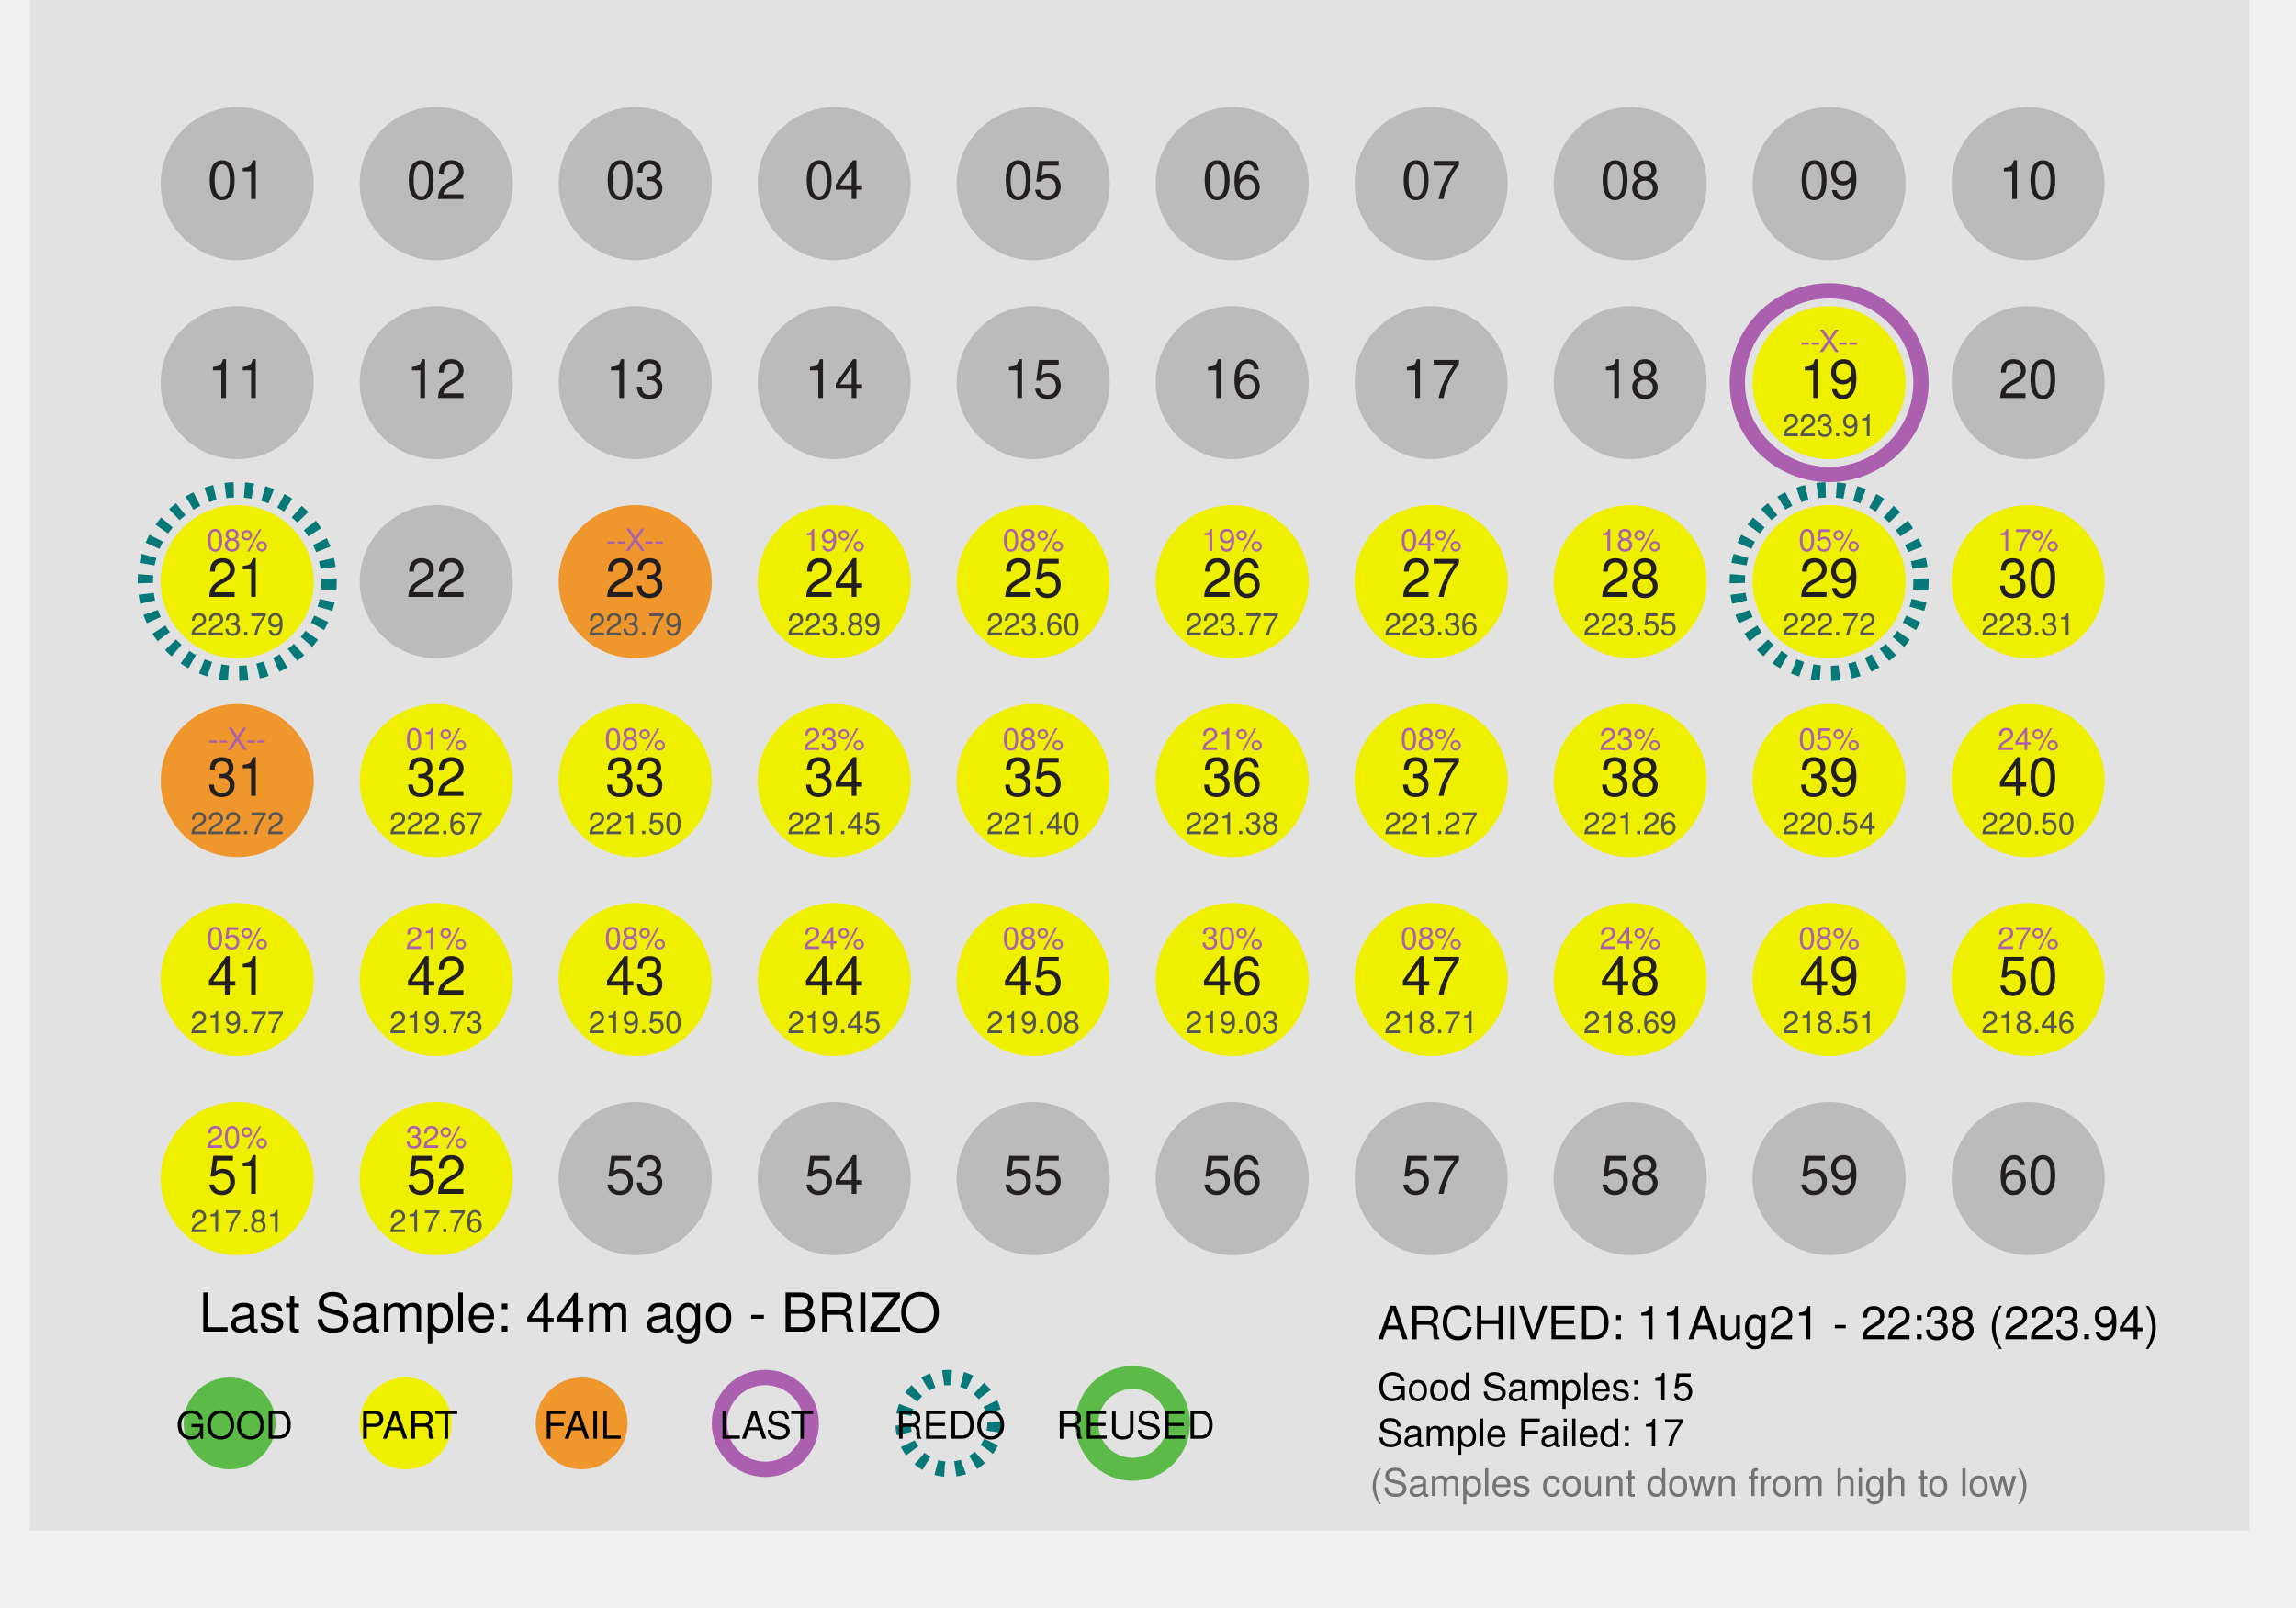
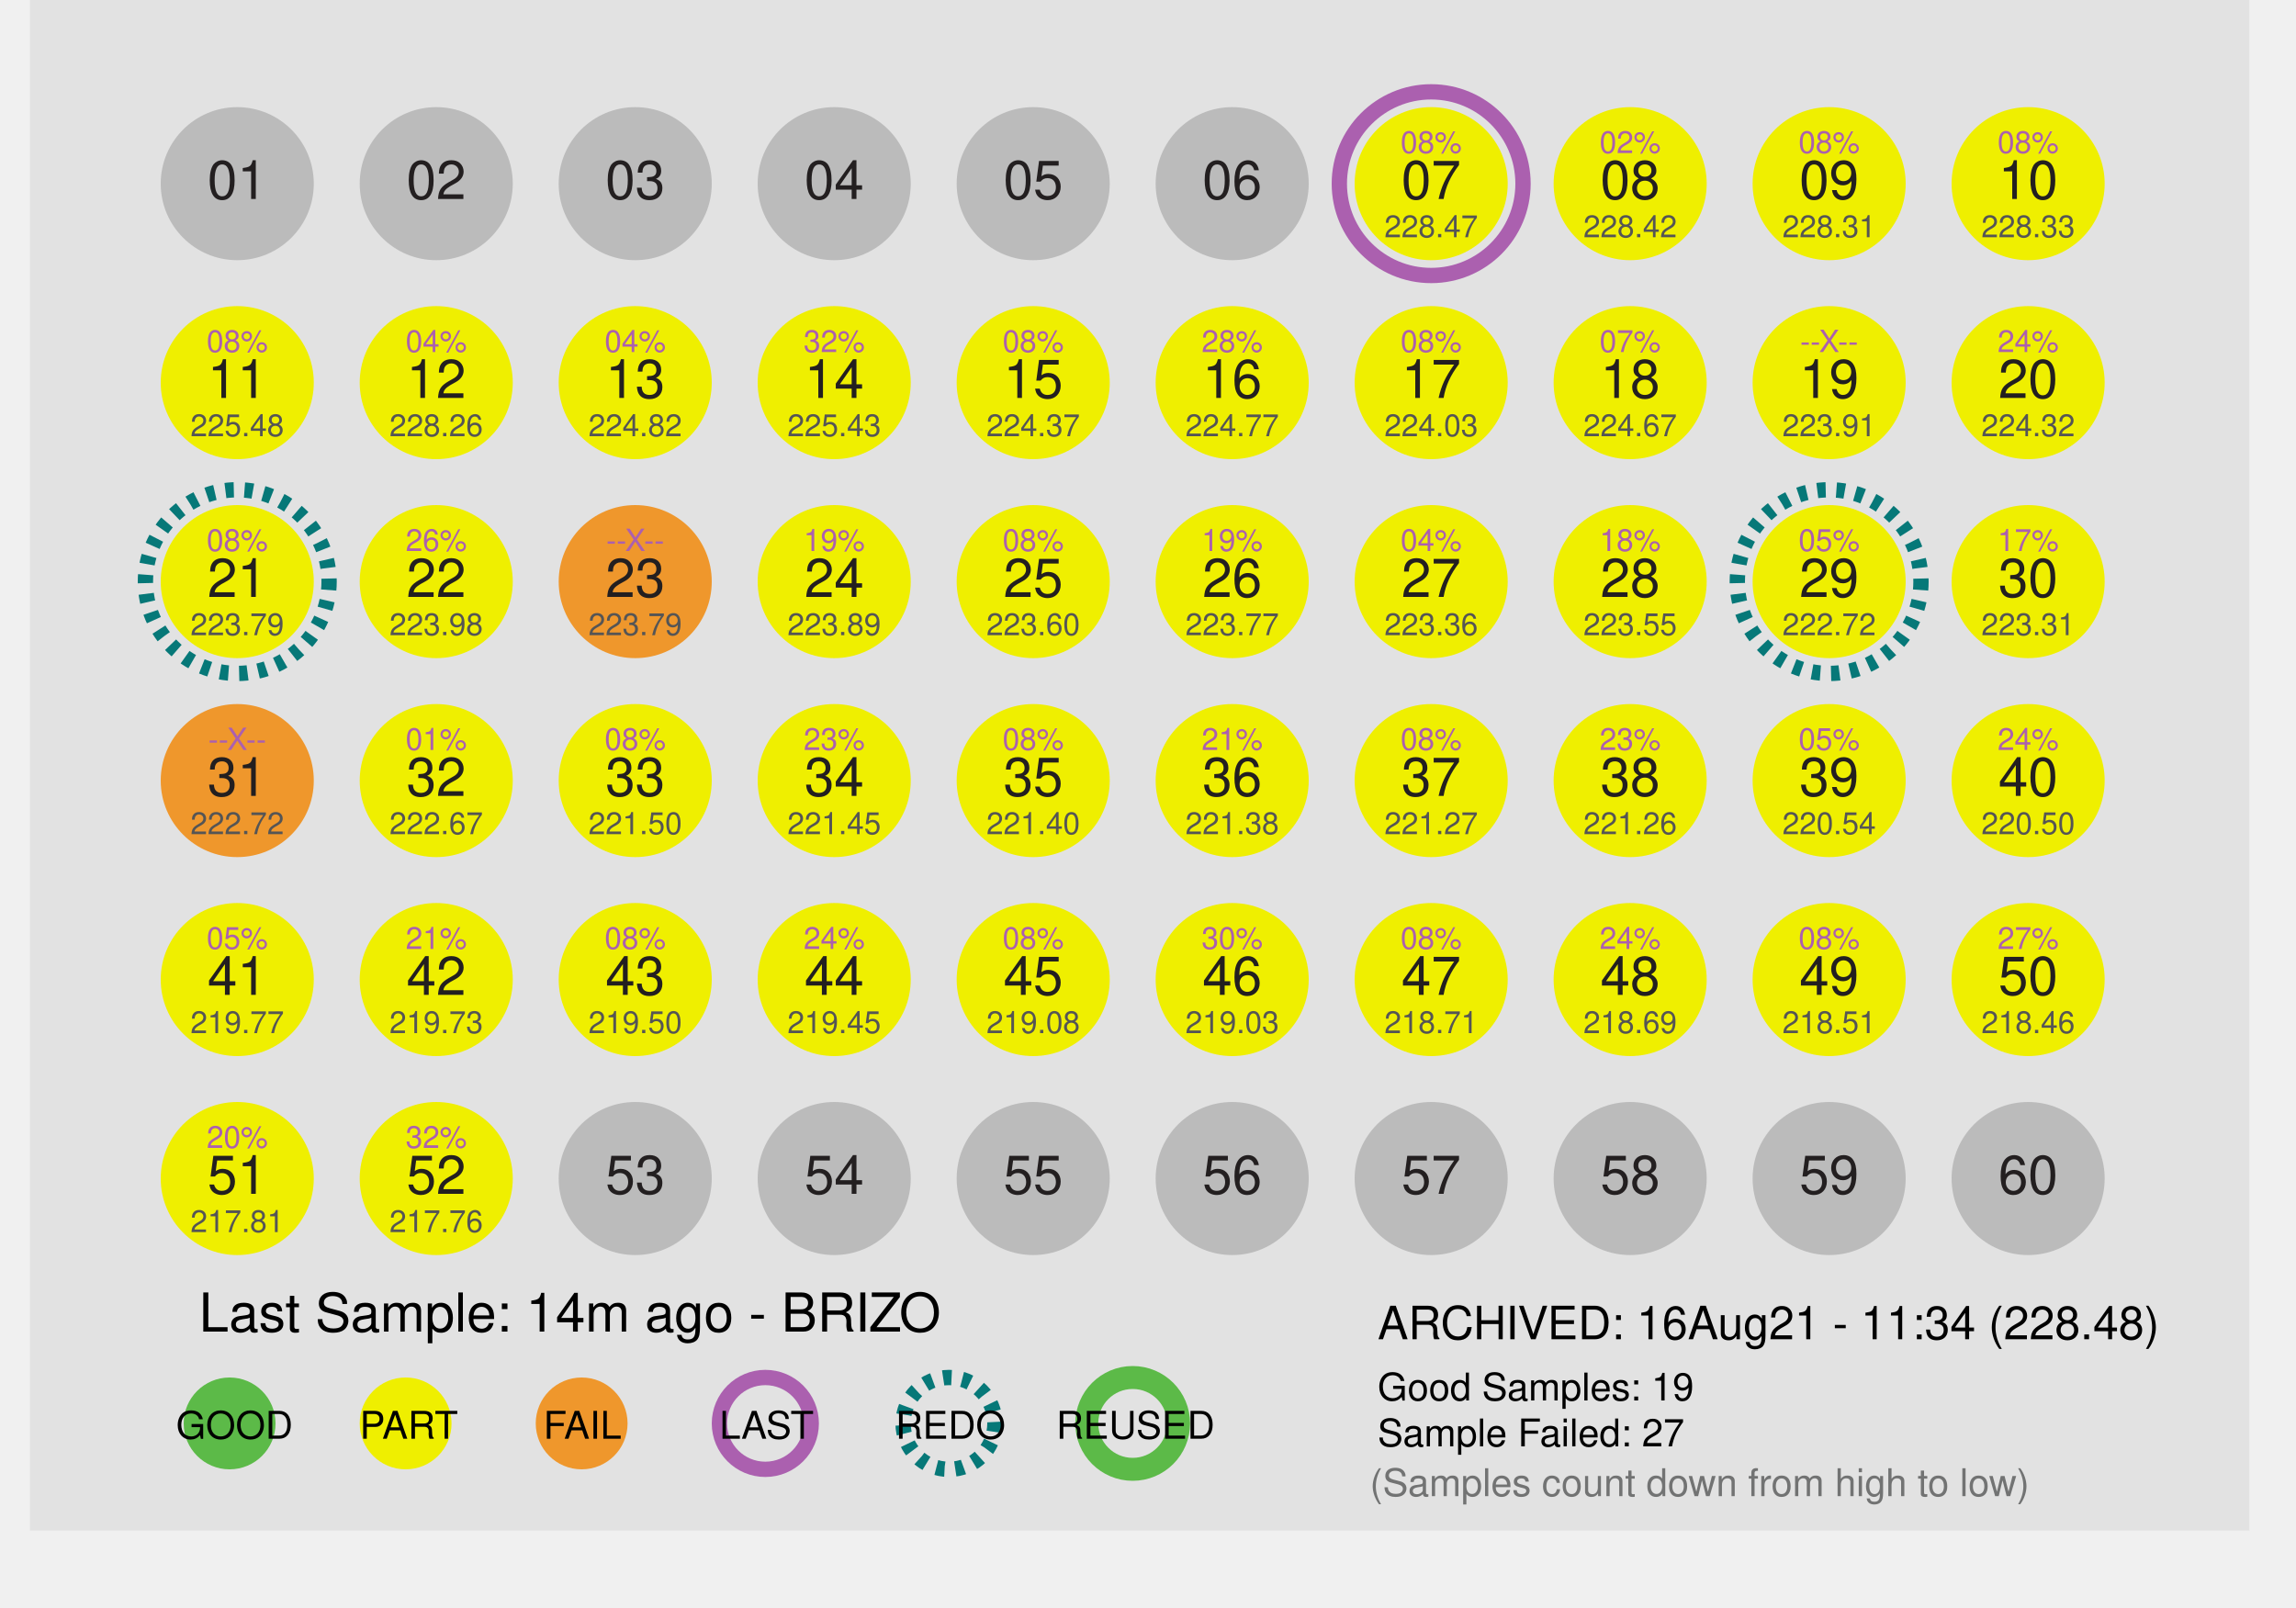
<svg xmlns="http://www.w3.org/2000/svg" id="Layer_1" data-name="Layer 1" x="0px" y="0px" viewBox="0 0 300 210" xml:space="preserve">
  <defs>
    <style>
 .st1 { fill: #dcddde; }
 .st2, .st3 { fill: #fff; }
 .st2 { stroke: #9b509f; }
 .st10, .st2, .st3 { stroke-miterlimit: 10; }
 .st10, .st2 { stroke-width: 2px; }
 .st3 { stroke: #231f20; }
 .st4 { fill: #ef972c; }
 .st5 { fill: #727373; }
 .st6 { fill: #5cba48; }
 .st7, .st8, .st9 { font-size: 7px; }
 .st7, .st8 { fill: #231f20; }
 .te5, .st7, .st9 { font-family: Helvetica; }
 .st8 { font-family: Helvetica-Bold, Helvetica; font-weight: 700; }
 .st9 { fill: #919396; }
 .st10 { fill: none; stroke: #fff; }

 .fill_gray { fill: #bbbbbb; }
 .fill_white { fill: #fff; }
 .stroke_purple { stroke: #ab60af; fill:none; stroke-width: 2px; }
 .stroke_black  { stroke: #000; fill:none; stroke-width: 2px; }
 .stroke_blue  { stroke: #067878; fill:none; stroke-width: 2px; stroke-dasharray:1.1 1.4;}
 .stroke_green  { stroke: #5cba48; fill:none; stroke-width: 3px;}
 .stroke_dash  { stroke-dasharray:1.1 1.4;}
 .stroke_2px { stroke-width: 2px; }
 .stroke_white { fill: none; stroke: #fff; }
 .stroke_none {stroke: none; fill:none};
 .stroke_darkGray { stroke: #231f20; fill: none; stroke-width: 2px;}
 .fill_orange { fill: #ef972c; }
 .fill_yellow { fill: #efef00; }
 .fill_lightgray { fill: #e2e2e2; }
 .thick_orange     { stroke-width:4px; fill:none; stroke: #ef972c; }
 .thick_yellow     { stroke-width:4px; fill:none; stroke: #f7ca0b; }
 .thick_gray       { stroke-width:4px; fill:none; stroke: #bbbbbb; }
 .thick_green      { stroke-width:4px; fill:none; stroke: #5cba48; }
 .fill_green { fill: #5cba48; }
 .font_size4 { font-size: 4px; }
 .font_size5 { font-size: 5px; }
 .font_size6 { font-size: 6px; }
 .font_size7 { font-size: 7px; }
 .font_size9 { font-size: 9px; }
 .fill_red {fill: #e24466; }
 .fill_purple {fill:#ab60af;}
 .fill_darkgray { fill: #555555; }
 .font_helv { font-family: Helvetica; }
 .font_helvBold { font-family: Helvetica-Bold, Helvetica; font-weight: 700; }
 .fill_lightergray { fill: #919396; }
    </style>
  </defs>
  <rect class="fill_lightgray" x="3.91" width="290" height="200" />
  <circle desc="c_big_01" class="stroke_none" cx="31" cy="24" r="12" />
  <circle desc="c_big_02" class="stroke_none" cx="57" cy="24" r="12" />
  <circle desc="c_big_03" class="stroke_none" cx="83" cy="24" r="12" />
  <circle desc="c_big_04" class="stroke_none" cx="109" cy="24" r="12" />
  <circle desc="c_big_05" class="stroke_none" cx="135" cy="24" r="12" />
  <circle desc="c_big_06" class="stroke_none" cx="161" cy="24" r="12" />
-   <circle desc="c_big_07" class="stroke_none" cx="187" cy="24" r="12" />
+   <circle desc="c_big_07" class="stroke_purple" cx="187" cy="24" r="12" />
  <circle desc="c_big_08" class="stroke_none" cx="213" cy="24" r="12" />
  <circle desc="c_big_09" class="stroke_none" cx="239" cy="24" r="12" />
  <circle desc="c_big_10" class="stroke_none" cx="265" cy="24" r="12" />
  <circle desc="c_big_11" class="stroke_none" cx="31" cy="50" r="12" />
  <circle desc="c_big_12" class="stroke_none" cx="57" cy="50" r="12" />
  <circle desc="c_big_13" class="stroke_none" cx="83" cy="50" r="12" />
  <circle desc="c_big_14" class="stroke_none" cx="109" cy="50" r="12" />
  <circle desc="c_big_15" class="stroke_none" cx="135" cy="50" r="12" />
  <circle desc="c_big_16" class="stroke_none" cx="161" cy="50" r="12" />
  <circle desc="c_big_17" class="stroke_none" cx="187" cy="50" r="12" />
  <circle desc="c_big_18" class="stroke_none" cx="213" cy="50" r="12" />
-   <circle desc="c_big_19" class="stroke_purple" cx="239" cy="50" r="12" />
+   <circle desc="c_big_19" class="stroke_none" cx="239" cy="50" r="12" />
  <circle desc="c_big_20" class="stroke_none" cx="265" cy="50" r="12" />
  <circle desc="c_big_21" class="stroke_blue" cx="31" cy="76" r="12" />
  <circle desc="c_big_22" class="stroke_none" cx="57" cy="76" r="12" />
  <circle desc="c_big_23" class="stroke_none" cx="83" cy="76" r="12" />
  <circle desc="c_big_24" class="stroke_none" cx="109" cy="76" r="12" />
  <circle desc="c_big_25" class="stroke_none" cx="135" cy="76" r="12" />
  <circle desc="c_big_26" class="stroke_none" cx="161" cy="76" r="12" />
  <circle desc="c_big_27" class="stroke_none" cx="187" cy="76" r="12" />
  <circle desc="c_big_28" class="stroke_none" cx="213" cy="76" r="12" />
  <circle desc="c_big_29" class="stroke_blue" cx="239" cy="76" r="12" />
  <circle desc="c_big_30" class="stroke_none" cx="265" cy="76" r="12" />
  <circle desc="c_big_31" class="stroke_none" cx="31" cy="102" r="12" />
  <circle desc="c_big_32" class="stroke_none" cx="57" cy="102" r="12" />
  <circle desc="c_big_33" class="stroke_none" cx="83" cy="102" r="12" />
  <circle desc="c_big_34" class="stroke_none" cx="109" cy="102" r="12" />
  <circle desc="c_big_35" class="stroke_none" cx="135" cy="102" r="12" />
  <circle desc="c_big_36" class="stroke_none" cx="161" cy="102" r="12" />
  <circle desc="c_big_37" class="stroke_none" cx="187" cy="102" r="12" />
  <circle desc="c_big_38" class="stroke_none" cx="213" cy="102" r="12" />
  <circle desc="c_big_39" class="stroke_none" cx="239" cy="102" r="12" />
  <circle desc="c_big_40" class="stroke_none" cx="265" cy="102" r="12" />
  <circle desc="c_big_41" class="stroke_none" cx="31" cy="128" r="12" />
  <circle desc="c_big_42" class="stroke_none" cx="57" cy="128" r="12" />
  <circle desc="c_big_43" class="stroke_none" cx="83" cy="128" r="12" />
  <circle desc="c_big_44" class="stroke_none" cx="109" cy="128" r="12" />
  <circle desc="c_big_45" class="stroke_none" cx="135" cy="128" r="12" />
  <circle desc="c_big_46" class="stroke_none" cx="161" cy="128" r="12" />
  <circle desc="c_big_47" class="stroke_none" cx="187" cy="128" r="12" />
  <circle desc="c_big_48" class="stroke_none" cx="213" cy="128" r="12" />
  <circle desc="c_big_49" class="stroke_none" cx="239" cy="128" r="12" />
  <circle desc="c_big_50" class="stroke_none" cx="265" cy="128" r="12" />
  <circle desc="c_big_51" class="stroke_none" cx="31" cy="154" r="12" />
  <circle desc="c_big_52" class="stroke_none" cx="57" cy="154" r="12" />
  <circle desc="c_big_53" class="stroke_none" cx="83" cy="154" r="12" />
  <circle desc="c_big_54" class="stroke_none" cx="109" cy="154" r="12" />
  <circle desc="c_big_55" class="stroke_none" cx="135" cy="154" r="12" />
  <circle desc="c_big_56" class="stroke_none" cx="161" cy="154" r="12" />
  <circle desc="c_big_57" class="stroke_none" cx="187" cy="154" r="12" />
  <circle desc="c_big_58" class="stroke_none" cx="213" cy="154" r="12" />
  <circle desc="c_big_59" class="stroke_none" cx="239" cy="154" r="12" />
  <circle desc="c_big_60" class="stroke_none" cx="265" cy="154" r="12" />
  <circle desc="c_small_01" class="fill_gray" cx="31" cy="24" r="10" />
  <circle desc="c_small_02" class="fill_gray" cx="57" cy="24" r="10" />
  <circle desc="c_small_03" class="fill_gray" cx="83" cy="24" r="10" />
  <circle desc="c_small_04" class="fill_gray" cx="109" cy="24" r="10" />
  <circle desc="c_small_05" class="fill_gray" cx="135" cy="24" r="10" />
  <circle desc="c_small_06" class="fill_gray" cx="161" cy="24" r="10" />
-   <circle desc="c_small_07" class="fill_gray" cx="187" cy="24" r="10" />
-   <circle desc="c_small_08" class="fill_gray" cx="213" cy="24" r="10" />
-   <circle desc="c_small_09" class="fill_gray" cx="239" cy="24" r="10" />
-   <circle desc="c_small_10" class="fill_gray" cx="265" cy="24" r="10" />
-   <circle desc="c_small_11" class="fill_gray" cx="31" cy="50" r="10" />
-   <circle desc="c_small_12" class="fill_gray" cx="57" cy="50" r="10" />
-   <circle desc="c_small_13" class="fill_gray" cx="83" cy="50" r="10" />
-   <circle desc="c_small_14" class="fill_gray" cx="109" cy="50" r="10" />
-   <circle desc="c_small_15" class="fill_gray" cx="135" cy="50" r="10" />
-   <circle desc="c_small_16" class="fill_gray" cx="161" cy="50" r="10" />
-   <circle desc="c_small_17" class="fill_gray" cx="187" cy="50" r="10" />
-   <circle desc="c_small_18" class="fill_gray" cx="213" cy="50" r="10" />
+   <circle desc="c_small_07" class="fill_yellow" cx="187" cy="24" r="10" />
+   <circle desc="c_small_08" class="fill_yellow" cx="213" cy="24" r="10" />
+   <circle desc="c_small_09" class="fill_yellow" cx="239" cy="24" r="10" />
+   <circle desc="c_small_10" class="fill_yellow" cx="265" cy="24" r="10" />
+   <circle desc="c_small_11" class="fill_yellow" cx="31" cy="50" r="10" />
+   <circle desc="c_small_12" class="fill_yellow" cx="57" cy="50" r="10" />
+   <circle desc="c_small_13" class="fill_yellow" cx="83" cy="50" r="10" />
+   <circle desc="c_small_14" class="fill_yellow" cx="109" cy="50" r="10" />
+   <circle desc="c_small_15" class="fill_yellow" cx="135" cy="50" r="10" />
+   <circle desc="c_small_16" class="fill_yellow" cx="161" cy="50" r="10" />
+   <circle desc="c_small_17" class="fill_yellow" cx="187" cy="50" r="10" />
+   <circle desc="c_small_18" class="fill_yellow" cx="213" cy="50" r="10" />
  <circle desc="c_small_19" class="fill_yellow" cx="239" cy="50" r="10" />
-   <circle desc="c_small_20" class="fill_gray" cx="265" cy="50" r="10" />
+   <circle desc="c_small_20" class="fill_yellow" cx="265" cy="50" r="10" />
  <circle desc="c_small_21" class="fill_yellow" cx="31" cy="76" r="10" />
-   <circle desc="c_small_22" class="fill_gray" cx="57" cy="76" r="10" />
+   <circle desc="c_small_22" class="fill_yellow" cx="57" cy="76" r="10" />
  <circle desc="c_small_23" class="fill_orange" cx="83" cy="76" r="10" />
  <circle desc="c_small_24" class="fill_yellow" cx="109" cy="76" r="10" />
  <circle desc="c_small_25" class="fill_yellow" cx="135" cy="76" r="10" />
  <circle desc="c_small_26" class="fill_yellow" cx="161" cy="76" r="10" />
  <circle desc="c_small_27" class="fill_yellow" cx="187" cy="76" r="10" />
  <circle desc="c_small_28" class="fill_yellow" cx="213" cy="76" r="10" />
  <circle desc="c_small_29" class="fill_yellow" cx="239" cy="76" r="10" />
  <circle desc="c_small_30" class="fill_yellow" cx="265" cy="76" r="10" />
  <circle desc="c_small_31" class="fill_orange" cx="31" cy="102" r="10" />
  <circle desc="c_small_32" class="fill_yellow" cx="57" cy="102" r="10" />
  <circle desc="c_small_33" class="fill_yellow" cx="83" cy="102" r="10" />
  <circle desc="c_small_34" class="fill_yellow" cx="109" cy="102" r="10" />
  <circle desc="c_small_35" class="fill_yellow" cx="135" cy="102" r="10" />
  <circle desc="c_small_36" class="fill_yellow" cx="161" cy="102" r="10" />
  <circle desc="c_small_37" class="fill_yellow" cx="187" cy="102" r="10" />
  <circle desc="c_small_38" class="fill_yellow" cx="213" cy="102" r="10" />
  <circle desc="c_small_39" class="fill_yellow" cx="239" cy="102" r="10" />
  <circle desc="c_small_40" class="fill_yellow" cx="265" cy="102" r="10" />
  <circle desc="c_small_41" class="fill_yellow" cx="31" cy="128" r="10" />
  <circle desc="c_small_42" class="fill_yellow" cx="57" cy="128" r="10" />
  <circle desc="c_small_43" class="fill_yellow" cx="83" cy="128" r="10" />
  <circle desc="c_small_44" class="fill_yellow" cx="109" cy="128" r="10" />
  <circle desc="c_small_45" class="fill_yellow" cx="135" cy="128" r="10" />
  <circle desc="c_small_46" class="fill_yellow" cx="161" cy="128" r="10" />
  <circle desc="c_small_47" class="fill_yellow" cx="187" cy="128" r="10" />
  <circle desc="c_small_48" class="fill_yellow" cx="213" cy="128" r="10" />
  <circle desc="c_small_49" class="fill_yellow" cx="239" cy="128" r="10" />
  <circle desc="c_small_50" class="fill_yellow" cx="265" cy="128" r="10" />
  <circle desc="c_small_51" class="fill_yellow" cx="31" cy="154" r="10" />
  <circle desc="c_small_52" class="fill_yellow" cx="57" cy="154" r="10" />
  <circle desc="c_small_53" class="fill_gray" cx="83" cy="154" r="10" />
  <circle desc="c_small_54" class="fill_gray" cx="109" cy="154" r="10" />
  <circle desc="c_small_55" class="fill_gray" cx="135" cy="154" r="10" />
  <circle desc="c_small_56" class="fill_gray" cx="161" cy="154" r="10" />
  <circle desc="c_small_57" class="fill_gray" cx="187" cy="154" r="10" />
  <circle desc="c_small_58" class="fill_gray" cx="213" cy="154" r="10" />
  <circle desc="c_small_59" class="fill_gray" cx="239" cy="154" r="10" />
  <circle desc="c_small_60" class="fill_gray" cx="265" cy="154" r="10" />
  <text desc="t_label_01" class="st7" text-anchor="middle" transform="translate(31 26)">01</text>
  <text desc="t_label_02" class="st7" text-anchor="middle" transform="translate(57 26)">02</text>
  <text desc="t_label_03" class="st7" text-anchor="middle" transform="translate(83 26)">03</text>
  <text desc="t_label_04" class="st7" text-anchor="middle" transform="translate(109 26)">04</text>
  <text desc="t_label_05" class="st7" text-anchor="middle" transform="translate(135 26)">05</text>
  <text desc="t_label_06" class="st7" text-anchor="middle" transform="translate(161 26)">06</text>
  <text desc="t_label_07" class="st7" text-anchor="middle" transform="translate(187 26)">07</text>
  <text desc="t_label_08" class="st7" text-anchor="middle" transform="translate(213 26)">08</text>
  <text desc="t_label_09" class="st7" text-anchor="middle" transform="translate(239 26)">09</text>
  <text desc="t_label_10" class="st7" text-anchor="middle" transform="translate(265 26)">10</text>
  <text desc="t_label_11" class="st7" text-anchor="middle" transform="translate(31 52)">11</text>
  <text desc="t_label_12" class="st7" text-anchor="middle" transform="translate(57 52)">12</text>
  <text desc="t_label_13" class="st7" text-anchor="middle" transform="translate(83 52)">13</text>
  <text desc="t_label_14" class="st7" text-anchor="middle" transform="translate(109 52)">14</text>
  <text desc="t_label_15" class="st7" text-anchor="middle" transform="translate(135 52)">15</text>
  <text desc="t_label_16" class="st7" text-anchor="middle" transform="translate(161 52)">16</text>
  <text desc="t_label_17" class="st7" text-anchor="middle" transform="translate(187 52)">17</text>
  <text desc="t_label_18" class="st7" text-anchor="middle" transform="translate(213 52)">18</text>
  <text desc="t_label_19" class="st7" text-anchor="middle" transform="translate(239 52)">19</text>
  <text desc="t_label_20" class="st7" text-anchor="middle" transform="translate(265 52)">20</text>
  <text desc="t_label_21" class="st7" text-anchor="middle" transform="translate(31 78)">21</text>
  <text desc="t_label_22" class="st7" text-anchor="middle" transform="translate(57 78)">22</text>
  <text desc="t_label_23" class="st7" text-anchor="middle" transform="translate(83 78)">23</text>
  <text desc="t_label_24" class="st7" text-anchor="middle" transform="translate(109 78)">24</text>
  <text desc="t_label_25" class="st7" text-anchor="middle" transform="translate(135 78)">25</text>
  <text desc="t_label_26" class="st7" text-anchor="middle" transform="translate(161 78)">26</text>
  <text desc="t_label_27" class="st7" text-anchor="middle" transform="translate(187 78)">27</text>
  <text desc="t_label_28" class="st7" text-anchor="middle" transform="translate(213 78)">28</text>
  <text desc="t_label_29" class="st7" text-anchor="middle" transform="translate(239 78)">29</text>
  <text desc="t_label_30" class="st7" text-anchor="middle" transform="translate(265 78)">30</text>
  <text desc="t_label_31" class="st7" text-anchor="middle" transform="translate(31 104)">31</text>
  <text desc="t_label_32" class="st7" text-anchor="middle" transform="translate(57 104)">32</text>
  <text desc="t_label_33" class="st7" text-anchor="middle" transform="translate(83 104)">33</text>
  <text desc="t_label_34" class="st7" text-anchor="middle" transform="translate(109 104)">34</text>
  <text desc="t_label_35" class="st7" text-anchor="middle" transform="translate(135 104)">35</text>
  <text desc="t_label_36" class="st7" text-anchor="middle" transform="translate(161 104)">36</text>
  <text desc="t_label_37" class="st7" text-anchor="middle" transform="translate(187 104)">37</text>
  <text desc="t_label_38" class="st7" text-anchor="middle" transform="translate(213 104)">38</text>
  <text desc="t_label_39" class="st7" text-anchor="middle" transform="translate(239 104)">39</text>
  <text desc="t_label_40" class="st7" text-anchor="middle" transform="translate(265 104)">40</text>
  <text desc="t_label_41" class="st7" text-anchor="middle" transform="translate(31 130)">41</text>
  <text desc="t_label_42" class="st7" text-anchor="middle" transform="translate(57 130)">42</text>
  <text desc="t_label_43" class="st7" text-anchor="middle" transform="translate(83 130)">43</text>
  <text desc="t_label_44" class="st7" text-anchor="middle" transform="translate(109 130)">44</text>
  <text desc="t_label_45" class="st7" text-anchor="middle" transform="translate(135 130)">45</text>
  <text desc="t_label_46" class="st7" text-anchor="middle" transform="translate(161 130)">46</text>
  <text desc="t_label_47" class="st7" text-anchor="middle" transform="translate(187 130)">47</text>
  <text desc="t_label_48" class="st7" text-anchor="middle" transform="translate(213 130)">48</text>
  <text desc="t_label_49" class="st7" text-anchor="middle" transform="translate(239 130)">49</text>
  <text desc="t_label_50" class="st7" text-anchor="middle" transform="translate(265 130)">50</text>
  <text desc="t_label_51" class="st7" text-anchor="middle" transform="translate(31 156)">51</text>
  <text desc="t_label_52" class="st7" text-anchor="middle" transform="translate(57 156)">52</text>
  <text desc="t_label_53" class="st7" text-anchor="middle" transform="translate(83 156)">53</text>
  <text desc="t_label_54" class="st7" text-anchor="middle" transform="translate(109 156)">54</text>
  <text desc="t_label_55" class="st7" text-anchor="middle" transform="translate(135 156)">55</text>
  <text desc="t_label_56" class="st7" text-anchor="middle" transform="translate(161 156)">56</text>
  <text desc="t_label_57" class="st7" text-anchor="middle" transform="translate(187 156)">57</text>
  <text desc="t_label_58" class="st7" text-anchor="middle" transform="translate(213 156)">58</text>
  <text desc="t_label_59" class="st7" text-anchor="middle" transform="translate(239 156)">59</text>
  <text desc="t_label_60" class="st7" text-anchor="middle" transform="translate(265 156)">60</text>
  <text desc="pct_label_01" text-anchor="middle" class="te5 font_size4 fill_purple" transform="translate(31 20)" />
  <text desc="pct_label_02" text-anchor="middle" class="te5 font_size4 fill_purple" transform="translate(57 20)" />
  <text desc="pct_label_03" text-anchor="middle" class="te5 font_size4 fill_purple" transform="translate(83 20)" />
  <text desc="pct_label_04" text-anchor="middle" class="te5 font_size4 fill_purple" transform="translate(109 20)" />
  <text desc="pct_label_05" text-anchor="middle" class="te5 font_size4 fill_purple" transform="translate(135 20)" />
  <text desc="pct_label_06" text-anchor="middle" class="te5 font_size4 fill_purple" transform="translate(161 20)" />
-   <text desc="pct_label_07" text-anchor="middle" class="te5 font_size4 fill_purple" transform="translate(187 20)" />
-   <text desc="pct_label_08" text-anchor="middle" class="te5 font_size4 fill_purple" transform="translate(213 20)" />
-   <text desc="pct_label_09" text-anchor="middle" class="te5 font_size4 fill_purple" transform="translate(239 20)" />
-   <text desc="pct_label_10" text-anchor="middle" class="te5 font_size4 fill_purple" transform="translate(265 20)" />
-   <text desc="pct_label_11" text-anchor="middle" class="te5 font_size4 fill_purple" transform="translate(31 46)" />
-   <text desc="pct_label_12" text-anchor="middle" class="te5 font_size4 fill_purple" transform="translate(57 46)" />
-   <text desc="pct_label_13" text-anchor="middle" class="te5 font_size4 fill_purple" transform="translate(83 46)" />
-   <text desc="pct_label_14" text-anchor="middle" class="te5 font_size4 fill_purple" transform="translate(109 46)" />
-   <text desc="pct_label_15" text-anchor="middle" class="te5 font_size4 fill_purple" transform="translate(135 46)" />
-   <text desc="pct_label_16" text-anchor="middle" class="te5 font_size4 fill_purple" transform="translate(161 46)" />
-   <text desc="pct_label_17" text-anchor="middle" class="te5 font_size4 fill_purple" transform="translate(187 46)" />
-   <text desc="pct_label_18" text-anchor="middle" class="te5 font_size4 fill_purple" transform="translate(213 46)" />
+   <text desc="pct_label_07" text-anchor="middle" class="te5 font_size4 fill_purple" transform="translate(187 20)">08%</text>
+   <text desc="pct_label_08" text-anchor="middle" class="te5 font_size4 fill_purple" transform="translate(213 20)">02%</text>
+   <text desc="pct_label_09" text-anchor="middle" class="te5 font_size4 fill_purple" transform="translate(239 20)">08%</text>
+   <text desc="pct_label_10" text-anchor="middle" class="te5 font_size4 fill_purple" transform="translate(265 20)">08%</text>
+   <text desc="pct_label_11" text-anchor="middle" class="te5 font_size4 fill_purple" transform="translate(31 46)">08%</text>
+   <text desc="pct_label_12" text-anchor="middle" class="te5 font_size4 fill_purple" transform="translate(57 46)">04%</text>
+   <text desc="pct_label_13" text-anchor="middle" class="te5 font_size4 fill_purple" transform="translate(83 46)">04%</text>
+   <text desc="pct_label_14" text-anchor="middle" class="te5 font_size4 fill_purple" transform="translate(109 46)">32%</text>
+   <text desc="pct_label_15" text-anchor="middle" class="te5 font_size4 fill_purple" transform="translate(135 46)">08%</text>
+   <text desc="pct_label_16" text-anchor="middle" class="te5 font_size4 fill_purple" transform="translate(161 46)">28%</text>
+   <text desc="pct_label_17" text-anchor="middle" class="te5 font_size4 fill_purple" transform="translate(187 46)">08%</text>
+   <text desc="pct_label_18" text-anchor="middle" class="te5 font_size4 fill_purple" transform="translate(213 46)">07%</text>
  <text desc="pct_label_19" text-anchor="middle" class="te5 font_size4 fill_purple" transform="translate(239 46)">--X--</text>
-   <text desc="pct_label_20" text-anchor="middle" class="te5 font_size4 fill_purple" transform="translate(265 46)" />
+   <text desc="pct_label_20" text-anchor="middle" class="te5 font_size4 fill_purple" transform="translate(265 46)">24%</text>
  <text desc="pct_label_21" text-anchor="middle" class="te5 font_size4 fill_purple" transform="translate(31 72)">08%</text>
-   <text desc="pct_label_22" text-anchor="middle" class="te5 font_size4 fill_purple" transform="translate(57 72)" />
+   <text desc="pct_label_22" text-anchor="middle" class="te5 font_size4 fill_purple" transform="translate(57 72)">26%</text>
  <text desc="pct_label_23" text-anchor="middle" class="te5 font_size4 fill_purple" transform="translate(83 72)">--X--</text>
  <text desc="pct_label_24" text-anchor="middle" class="te5 font_size4 fill_purple" transform="translate(109 72)">19%</text>
  <text desc="pct_label_25" text-anchor="middle" class="te5 font_size4 fill_purple" transform="translate(135 72)">08%</text>
  <text desc="pct_label_26" text-anchor="middle" class="te5 font_size4 fill_purple" transform="translate(161 72)">19%</text>
  <text desc="pct_label_27" text-anchor="middle" class="te5 font_size4 fill_purple" transform="translate(187 72)">04%</text>
  <text desc="pct_label_28" text-anchor="middle" class="te5 font_size4 fill_purple" transform="translate(213 72)">18%</text>
  <text desc="pct_label_29" text-anchor="middle" class="te5 font_size4 fill_purple" transform="translate(239 72)">05%</text>
  <text desc="pct_label_30" text-anchor="middle" class="te5 font_size4 fill_purple" transform="translate(265 72)">17%</text>
  <text desc="pct_label_31" text-anchor="middle" class="te5 font_size4 fill_purple" transform="translate(31 98)">--X--</text>
  <text desc="pct_label_32" text-anchor="middle" class="te5 font_size4 fill_purple" transform="translate(57 98)">01%</text>
  <text desc="pct_label_33" text-anchor="middle" class="te5 font_size4 fill_purple" transform="translate(83 98)">08%</text>
  <text desc="pct_label_34" text-anchor="middle" class="te5 font_size4 fill_purple" transform="translate(109 98)">23%</text>
  <text desc="pct_label_35" text-anchor="middle" class="te5 font_size4 fill_purple" transform="translate(135 98)">08%</text>
  <text desc="pct_label_36" text-anchor="middle" class="te5 font_size4 fill_purple" transform="translate(161 98)">21%</text>
  <text desc="pct_label_37" text-anchor="middle" class="te5 font_size4 fill_purple" transform="translate(187 98)">08%</text>
  <text desc="pct_label_38" text-anchor="middle" class="te5 font_size4 fill_purple" transform="translate(213 98)">23%</text>
  <text desc="pct_label_39" text-anchor="middle" class="te5 font_size4 fill_purple" transform="translate(239 98)">05%</text>
  <text desc="pct_label_40" text-anchor="middle" class="te5 font_size4 fill_purple" transform="translate(265 98)">24%</text>
  <text desc="pct_label_41" text-anchor="middle" class="te5 font_size4 fill_purple" transform="translate(31 124)">05%</text>
  <text desc="pct_label_42" text-anchor="middle" class="te5 font_size4 fill_purple" transform="translate(57 124)">21%</text>
  <text desc="pct_label_43" text-anchor="middle" class="te5 font_size4 fill_purple" transform="translate(83 124)">08%</text>
  <text desc="pct_label_44" text-anchor="middle" class="te5 font_size4 fill_purple" transform="translate(109 124)">24%</text>
  <text desc="pct_label_45" text-anchor="middle" class="te5 font_size4 fill_purple" transform="translate(135 124)">08%</text>
  <text desc="pct_label_46" text-anchor="middle" class="te5 font_size4 fill_purple" transform="translate(161 124)">30%</text>
  <text desc="pct_label_47" text-anchor="middle" class="te5 font_size4 fill_purple" transform="translate(187 124)">08%</text>
  <text desc="pct_label_48" text-anchor="middle" class="te5 font_size4 fill_purple" transform="translate(213 124)">24%</text>
  <text desc="pct_label_49" text-anchor="middle" class="te5 font_size4 fill_purple" transform="translate(239 124)">08%</text>
  <text desc="pct_label_50" text-anchor="middle" class="te5 font_size4 fill_purple" transform="translate(265 124)">27%</text>
  <text desc="pct_label_51" text-anchor="middle" class="te5 font_size4 fill_purple" transform="translate(31 150)">20%</text>
  <text desc="pct_label_52" text-anchor="middle" class="te5 font_size4 fill_purple" transform="translate(57 150)">32%</text>
  <text desc="pct_label_53" text-anchor="middle" class="te5 font_size4 fill_purple" transform="translate(83 150)" />
  <text desc="pct_label_54" text-anchor="middle" class="te5 font_size4 fill_purple" transform="translate(109 150)" />
  <text desc="pct_label_55" text-anchor="middle" class="te5 font_size4 fill_purple" transform="translate(135 150)" />
  <text desc="pct_label_56" text-anchor="middle" class="te5 font_size4 fill_purple" transform="translate(161 150)" />
  <text desc="pct_label_57" text-anchor="middle" class="te5 font_size4 fill_purple" transform="translate(187 150)" />
  <text desc="pct_label_58" text-anchor="middle" class="te5 font_size4 fill_purple" transform="translate(213 150)" />
  <text desc="pct_label_59" text-anchor="middle" class="te5 font_size4 fill_purple" transform="translate(239 150)" />
  <text desc="pct_label_60" text-anchor="middle" class="te5 font_size4 fill_purple" transform="translate(265 150)" />
  <text desc="time_label_01" text-anchor="middle" class="te5 font_size4 fill_darkgray" transform="translate(31 31)" />
  <text desc="time_label_02" text-anchor="middle" class="te5 font_size4 fill_darkgray" transform="translate(57 31)" />
  <text desc="time_label_03" text-anchor="middle" class="te5 font_size4 fill_darkgray" transform="translate(83 31)" />
  <text desc="time_label_04" text-anchor="middle" class="te5 font_size4 fill_darkgray" transform="translate(109 31)" />
  <text desc="time_label_05" text-anchor="middle" class="te5 font_size4 fill_darkgray" transform="translate(135 31)" />
  <text desc="time_label_06" text-anchor="middle" class="te5 font_size4 fill_darkgray" transform="translate(161 31)" />
-   <text desc="time_label_07" text-anchor="middle" class="te5 font_size4 fill_darkgray" transform="translate(187 31)" />
-   <text desc="time_label_08" text-anchor="middle" class="te5 font_size4 fill_darkgray" transform="translate(213 31)" />
-   <text desc="time_label_09" text-anchor="middle" class="te5 font_size4 fill_darkgray" transform="translate(239 31)" />
-   <text desc="time_label_10" text-anchor="middle" class="te5 font_size4 fill_darkgray" transform="translate(265 31)" />
-   <text desc="time_label_11" text-anchor="middle" class="te5 font_size4 fill_darkgray" transform="translate(31 57)" />
-   <text desc="time_label_12" text-anchor="middle" class="te5 font_size4 fill_darkgray" transform="translate(57 57)" />
-   <text desc="time_label_13" text-anchor="middle" class="te5 font_size4 fill_darkgray" transform="translate(83 57)" />
-   <text desc="time_label_14" text-anchor="middle" class="te5 font_size4 fill_darkgray" transform="translate(109 57)" />
-   <text desc="time_label_15" text-anchor="middle" class="te5 font_size4 fill_darkgray" transform="translate(135 57)" />
-   <text desc="time_label_16" text-anchor="middle" class="te5 font_size4 fill_darkgray" transform="translate(161 57)" />
-   <text desc="time_label_17" text-anchor="middle" class="te5 font_size4 fill_darkgray" transform="translate(187 57)" />
-   <text desc="time_label_18" text-anchor="middle" class="te5 font_size4 fill_darkgray" transform="translate(213 57)" />
+   <text desc="time_label_07" text-anchor="middle" class="te5 font_size4 fill_darkgray" transform="translate(187 31)">228.47</text>
+   <text desc="time_label_08" text-anchor="middle" class="te5 font_size4 fill_darkgray" transform="translate(213 31)">228.42</text>
+   <text desc="time_label_09" text-anchor="middle" class="te5 font_size4 fill_darkgray" transform="translate(239 31)">228.31</text>
+   <text desc="time_label_10" text-anchor="middle" class="te5 font_size4 fill_darkgray" transform="translate(265 31)">228.33</text>
+   <text desc="time_label_11" text-anchor="middle" class="te5 font_size4 fill_darkgray" transform="translate(31 57)">225.48</text>
+   <text desc="time_label_12" text-anchor="middle" class="te5 font_size4 fill_darkgray" transform="translate(57 57)">228.26</text>
+   <text desc="time_label_13" text-anchor="middle" class="te5 font_size4 fill_darkgray" transform="translate(83 57)">224.82</text>
+   <text desc="time_label_14" text-anchor="middle" class="te5 font_size4 fill_darkgray" transform="translate(109 57)">225.43</text>
+   <text desc="time_label_15" text-anchor="middle" class="te5 font_size4 fill_darkgray" transform="translate(135 57)">224.37</text>
+   <text desc="time_label_16" text-anchor="middle" class="te5 font_size4 fill_darkgray" transform="translate(161 57)">224.77</text>
+   <text desc="time_label_17" text-anchor="middle" class="te5 font_size4 fill_darkgray" transform="translate(187 57)">224.03</text>
+   <text desc="time_label_18" text-anchor="middle" class="te5 font_size4 fill_darkgray" transform="translate(213 57)">224.67</text>
  <text desc="time_label_19" text-anchor="middle" class="te5 font_size4 fill_darkgray" transform="translate(239 57)">223.91</text>
-   <text desc="time_label_20" text-anchor="middle" class="te5 font_size4 fill_darkgray" transform="translate(265 57)" />
+   <text desc="time_label_20" text-anchor="middle" class="te5 font_size4 fill_darkgray" transform="translate(265 57)">224.32</text>
  <text desc="time_label_21" text-anchor="middle" class="te5 font_size4 fill_darkgray" transform="translate(31 83)">223.79</text>
-   <text desc="time_label_22" text-anchor="middle" class="te5 font_size4 fill_darkgray" transform="translate(57 83)" />
+   <text desc="time_label_22" text-anchor="middle" class="te5 font_size4 fill_darkgray" transform="translate(57 83)">223.98</text>
  <text desc="time_label_23" text-anchor="middle" class="te5 font_size4 fill_darkgray" transform="translate(83 83)">223.79</text>
  <text desc="time_label_24" text-anchor="middle" class="te5 font_size4 fill_darkgray" transform="translate(109 83)">223.89</text>
  <text desc="time_label_25" text-anchor="middle" class="te5 font_size4 fill_darkgray" transform="translate(135 83)">223.60</text>
  <text desc="time_label_26" text-anchor="middle" class="te5 font_size4 fill_darkgray" transform="translate(161 83)">223.77</text>
  <text desc="time_label_27" text-anchor="middle" class="te5 font_size4 fill_darkgray" transform="translate(187 83)">223.36</text>
  <text desc="time_label_28" text-anchor="middle" class="te5 font_size4 fill_darkgray" transform="translate(213 83)">223.55</text>
  <text desc="time_label_29" text-anchor="middle" class="te5 font_size4 fill_darkgray" transform="translate(239 83)">222.72</text>
  <text desc="time_label_30" text-anchor="middle" class="te5 font_size4 fill_darkgray" transform="translate(265 83)">223.31</text>
  <text desc="time_label_31" text-anchor="middle" class="te5 font_size4 fill_darkgray" transform="translate(31 109)">222.72</text>
  <text desc="time_label_32" text-anchor="middle" class="te5 font_size4 fill_darkgray" transform="translate(57 109)">222.67</text>
  <text desc="time_label_33" text-anchor="middle" class="te5 font_size4 fill_darkgray" transform="translate(83 109)">221.50</text>
  <text desc="time_label_34" text-anchor="middle" class="te5 font_size4 fill_darkgray" transform="translate(109 109)">221.45</text>
  <text desc="time_label_35" text-anchor="middle" class="te5 font_size4 fill_darkgray" transform="translate(135 109)">221.40</text>
  <text desc="time_label_36" text-anchor="middle" class="te5 font_size4 fill_darkgray" transform="translate(161 109)">221.38</text>
  <text desc="time_label_37" text-anchor="middle" class="te5 font_size4 fill_darkgray" transform="translate(187 109)">221.27</text>
  <text desc="time_label_38" text-anchor="middle" class="te5 font_size4 fill_darkgray" transform="translate(213 109)">221.26</text>
  <text desc="time_label_39" text-anchor="middle" class="te5 font_size4 fill_darkgray" transform="translate(239 109)">220.54</text>
  <text desc="time_label_40" text-anchor="middle" class="te5 font_size4 fill_darkgray" transform="translate(265 109)">220.50</text>
  <text desc="time_label_41" text-anchor="middle" class="te5 font_size4 fill_darkgray" transform="translate(31 135)">219.77</text>
  <text desc="time_label_42" text-anchor="middle" class="te5 font_size4 fill_darkgray" transform="translate(57 135)">219.73</text>
  <text desc="time_label_43" text-anchor="middle" class="te5 font_size4 fill_darkgray" transform="translate(83 135)">219.50</text>
  <text desc="time_label_44" text-anchor="middle" class="te5 font_size4 fill_darkgray" transform="translate(109 135)">219.45</text>
  <text desc="time_label_45" text-anchor="middle" class="te5 font_size4 fill_darkgray" transform="translate(135 135)">219.08</text>
  <text desc="time_label_46" text-anchor="middle" class="te5 font_size4 fill_darkgray" transform="translate(161 135)">219.03</text>
  <text desc="time_label_47" text-anchor="middle" class="te5 font_size4 fill_darkgray" transform="translate(187 135)">218.71</text>
  <text desc="time_label_48" text-anchor="middle" class="te5 font_size4 fill_darkgray" transform="translate(213 135)">218.69</text>
  <text desc="time_label_49" text-anchor="middle" class="te5 font_size4 fill_darkgray" transform="translate(239 135)">218.51</text>
  <text desc="time_label_50" text-anchor="middle" class="te5 font_size4 fill_darkgray" transform="translate(265 135)">218.46</text>
  <text desc="time_label_51" text-anchor="middle" class="te5 font_size4 fill_darkgray" transform="translate(31 161)">217.81</text>
  <text desc="time_label_52" text-anchor="middle" class="te5 font_size4 fill_darkgray" transform="translate(57 161)">217.76</text>
  <text desc="time_label_53" text-anchor="middle" class="te5 font_size4 fill_darkgray" transform="translate(83 161)" />
  <text desc="time_label_54" text-anchor="middle" class="te5 font_size4 fill_darkgray" transform="translate(109 161)" />
  <text desc="time_label_55" text-anchor="middle" class="te5 font_size4 fill_darkgray" transform="translate(135 161)" />
  <text desc="time_label_56" text-anchor="middle" class="te5 font_size4 fill_darkgray" transform="translate(161 161)" />
  <text desc="time_label_57" text-anchor="middle" class="te5 font_size4 fill_darkgray" transform="translate(187 161)" />
  <text desc="time_label_58" text-anchor="middle" class="te5 font_size4 fill_darkgray" transform="translate(213 161)" />
  <text desc="time_label_59" text-anchor="middle" class="te5 font_size4 fill_darkgray" transform="translate(239 161)" />
  <text desc="time_label_60" text-anchor="middle" class="te5 font_size4 fill_darkgray" transform="translate(265 161)" />
-   <text class="font_helv font_size7" transform="translate(26 174)">Last Sample: 44m ago - BRIZO</text>
-   <text class="font_helv font_size6" transform="translate(180 175)">ARCHIVED: 11Aug21 - 22:38 (223.94)</text>
-   <text class="te5 font_size5" transform="translate(180 183)">Good Samples: 15 </text>
-   <text class="te5 font_size5" transform="translate(180 189)">Sample Failed: 17</text>
+   <text class="font_helv font_size7" transform="translate(26 174)">Last Sample: 14m ago - BRIZO</text>
+   <text class="font_helv font_size6" transform="translate(180 175)">ARCHIVED: 16Aug21 - 11:34 (228.48)</text>
+   <text class="te5 font_size5" transform="translate(180 183)">Good Samples: 19 </text>
+   <text class="te5 font_size5" transform="translate(180 189)">Sample Failed: 27</text>
  <text class="te5 st5 font_size5" transform="translate(179 195.5)">(Samples count down from high to low)</text>
  <circle class="fill_green" cx="30" cy="186" r="6" />
  <text class="te5 font_size5" transform="translate(23 188)">GOOD</text>
  <circle class="fill_yellow" cx="53" cy="186" r="6" />
  <text class="te5 font_size5" transform="translate(47 188)">PART</text>
  <circle class="fill_orange" cx="76" cy="186" r="6" />
  <text class="te5 font_size5" transform="translate(71 188)">FAIL</text>
  <circle class="stroke_purple" cx="100" cy="186" r="6" />
  <text class="te5 font_size5" transform="translate(94 188)">LAST</text>
  <circle class="stroke_blue stroke_dash" cx="124" cy="186" r="6" />
  <text class="te5 font_size5" transform="translate(117 188)">REDO</text>
  <circle class="stroke_green" cx="148" cy="186" r="6" />
  <text class="te5 font_size5" transform="translate(138 188)">REUSED</text>
</svg>
